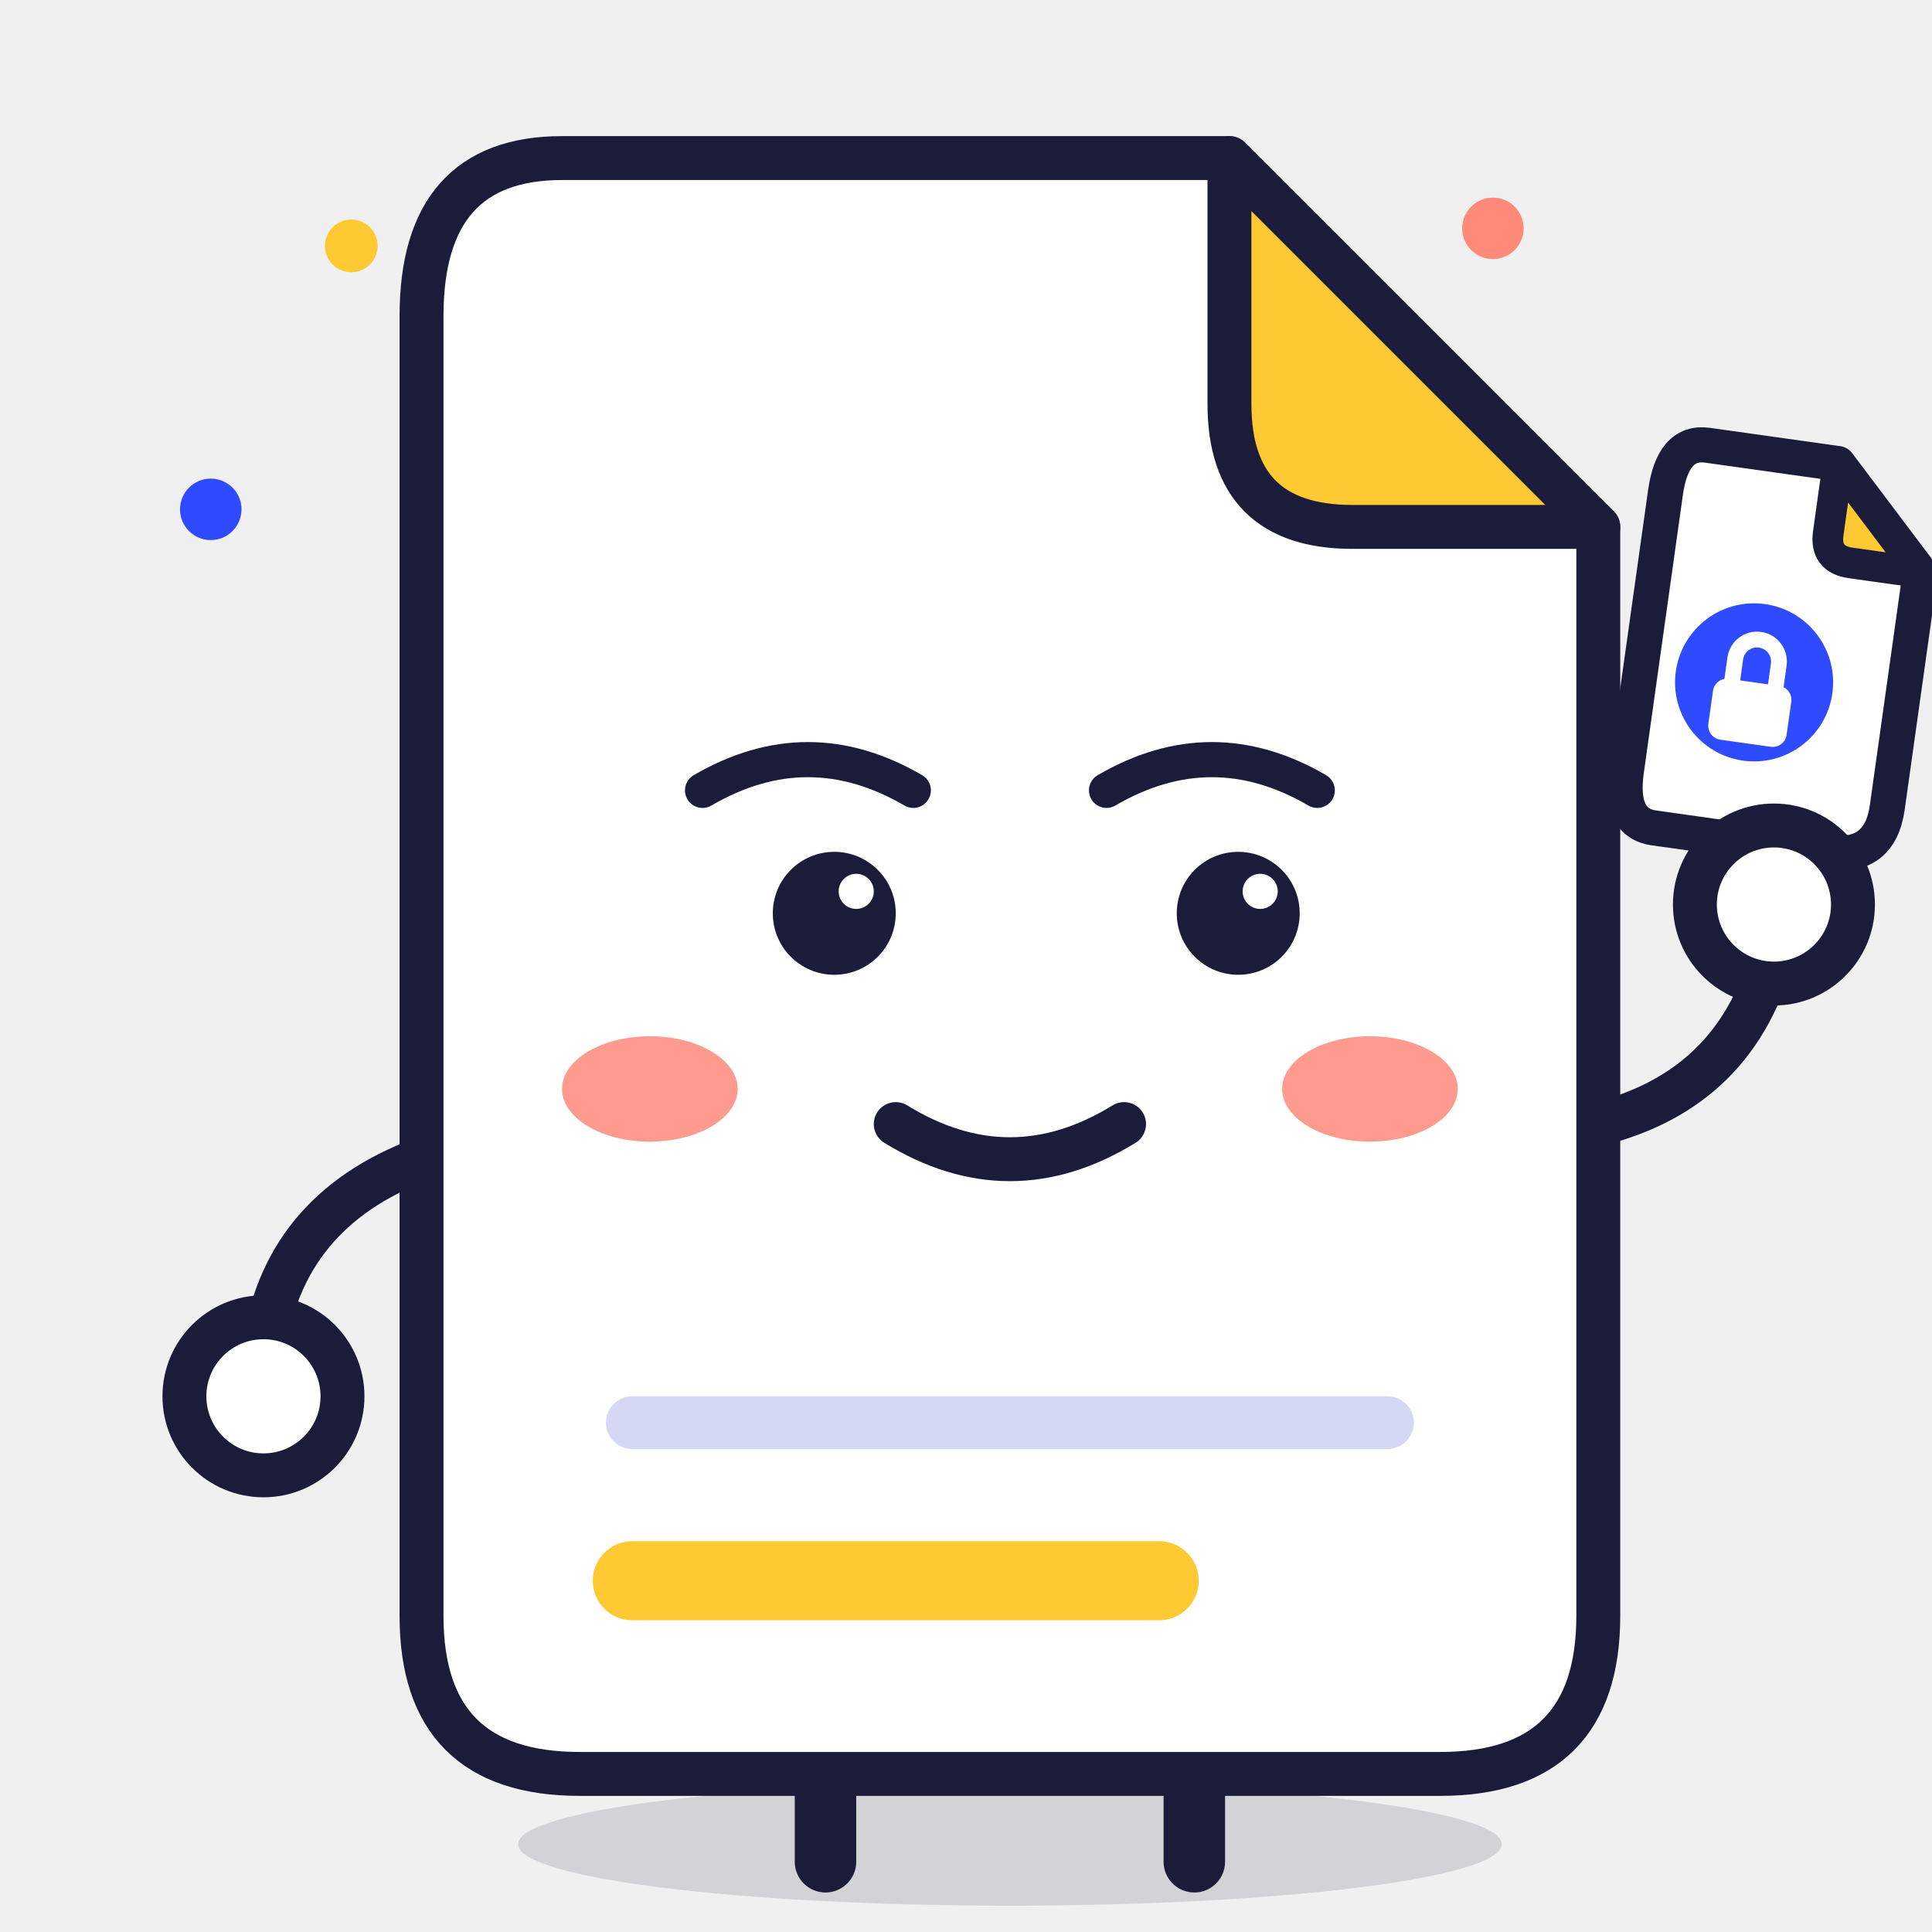
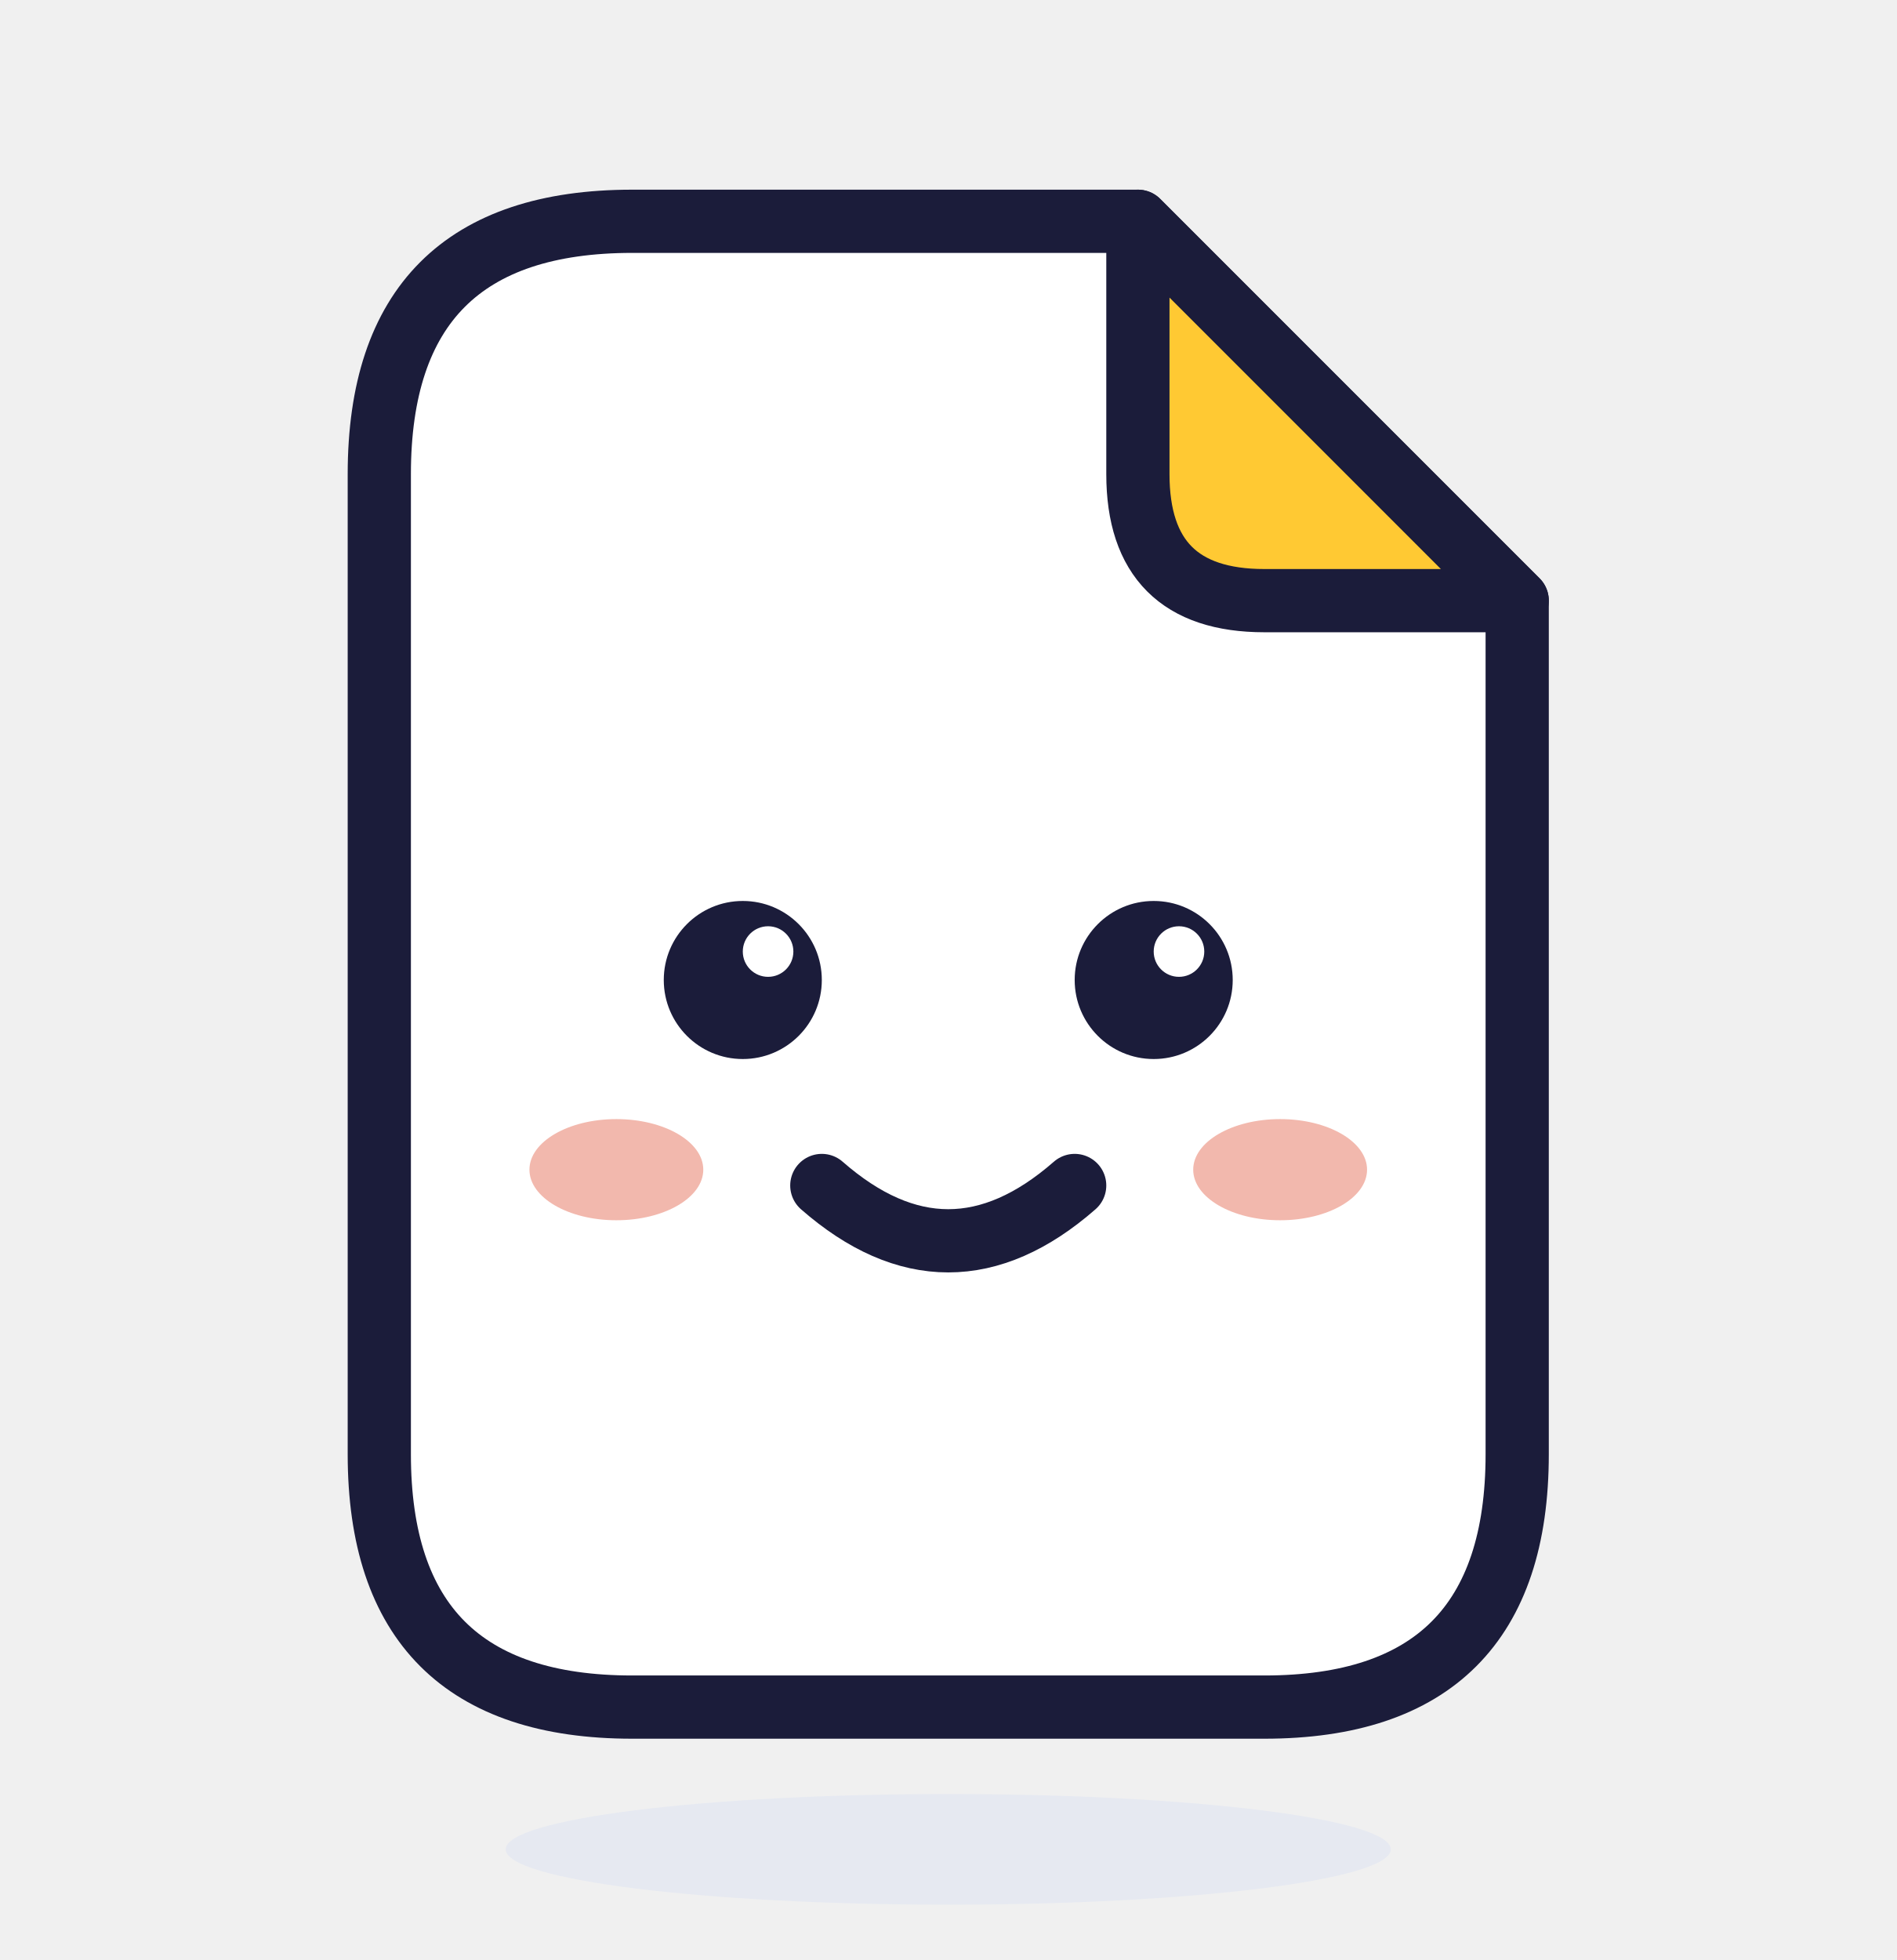
- <svg xmlns="http://www.w3.org/2000/svg" width="104" height="104" viewBox="-10 0 220 220" role="img" aria-label="Evi con tu documento bloqueado">
-   <ellipse cx="105" cy="210" rx="56" ry="7" fill="#1B1B3A" opacity="0.14" />
-   <path d="M84 200 V212 M126 200 V212" stroke="#1B1B3A" stroke-width="7" stroke-linecap="round" fill="none" />
-   <path d="M38 132 Q22 138 20 154" stroke="#1B1B3A" stroke-width="5" stroke-linecap="round" fill="none" />
-   <circle cx="20" cy="159" r="9" fill="#FFFFFF" stroke="#1B1B3A" stroke-width="5" />
-   <path d="M172 128 Q188 124 192 108" stroke="#1B1B3A" stroke-width="5" stroke-linecap="round" fill="none" />
-   <g transform="rotate(8 192 76)">
-     <path d="M181 52 H196 L207 63 V90 Q207 96 201 96 H181 Q177 96 177 90 V58 Q177 52 181 52 Z" fill="#FFFFFF" stroke="#1B1B3A" stroke-width="4" stroke-linejoin="round" />
-     <path d="M196 52 V60 Q196 63 199 63 H207 Z" fill="#FFC933" stroke="#1B1B3A" stroke-width="3.5" stroke-linejoin="round" />
-     <circle cx="190" cy="78" r="9" fill="#2F4BFF" />
-     <rect x="185.5" y="78" width="9" height="7" rx="1.6" fill="#FFFFFF" />
-     <path d="M187.5 78 V75.6 a2.5 2.5 0 0 1 5 0 V78" stroke="#FFFFFF" stroke-width="1.8" stroke-linecap="round" fill="none" />
-   </g>
-   <circle cx="192" cy="103" r="9" fill="#FFFFFF" stroke="#1B1B3A" stroke-width="5" />
-   <path d="M54 18 H130 L172 60 V184 Q172 202 154 202 H56 Q38 202 38 184 V36 Q38 18 54 18 Z" fill="#FFFFFF" stroke="#1B1B3A" stroke-width="5" stroke-linejoin="round" />
-   <path d="M130 18 V46 Q130 60 144 60 H172 Z" fill="#FFC933" stroke="#1B1B3A" stroke-width="5" stroke-linejoin="round" />
-   <path d="M62 162 H148" stroke="#D5D8F5" stroke-width="6" stroke-linecap="round" fill="none" />
-   <path d="M62 180 H122" stroke="#FFC933" stroke-width="9" stroke-linecap="round" fill="none" />
-   <path d="M70 90 Q82 83 94 90 M116 90 Q128 83 140 90" stroke="#1B1B3A" stroke-width="4" stroke-linecap="round" fill="none" />
-   <circle cx="85" cy="104" r="7" fill="#1B1B3A" />
-   <circle cx="131" cy="104" r="7" fill="#1B1B3A" />
-   <circle cx="87.5" cy="101.5" r="2" fill="#FFFFFF" />
-   <circle cx="133.5" cy="101.5" r="2" fill="#FFFFFF" />
-   <ellipse cx="64" cy="124" rx="10" ry="6" fill="#FF8A7A" opacity="0.85" />
-   <ellipse cx="146" cy="124" rx="10" ry="6" fill="#FF8A7A" opacity="0.85" />
-   <path d="M92 128 Q105 136 118 128" stroke="#1B1B3A" stroke-width="5" stroke-linecap="round" fill="none" />
-   <circle cx="160" cy="26" r="3.5" fill="#FF8A7A" />
-   <circle cx="14" cy="58" r="3.5" fill="#2F4BFF" />
-   <circle cx="30" cy="28" r="3" fill="#FFC933" />
+ <svg xmlns="http://www.w3.org/2000/svg" viewBox="0 -4 120 124" fill="none">
+   <ellipse cx="60" cy="113" rx="28" ry="3.5" fill="#e6e9f1" />
+   <path d="M40 10 H72 L96 34 V88 Q96 104 80 104 H40 Q24 104 24 88 V26 Q24 10 40 10 Z" fill="#fff" stroke="#1b1c3a" stroke-width="4" stroke-linejoin="round" />
+   <path d="M72 10 V26 Q72 34 80 34 H96 Z" fill="#ffc933" stroke="#1b1c3a" stroke-width="4" stroke-linejoin="round" />
+   <circle cx="47" cy="58" r="5" fill="#1b1c3a" />
+   <circle cx="73" cy="58" r="5" fill="#1b1c3a" />
+   <circle cx="48.6" cy="56.2" r="1.6" fill="#fff" />
+   <circle cx="74.6" cy="56.2" r="1.6" fill="#fff" />
+   <ellipse cx="39" cy="70" rx="5.5" ry="3.2" fill="#f2b8ad" />
+   <ellipse cx="81" cy="70" rx="5.5" ry="3.2" fill="#f2b8ad" />
+   <path d="M52 71 Q60 78 68 71" fill="none" stroke="#1b1c3a" stroke-width="4" stroke-linecap="round" />
</svg>
